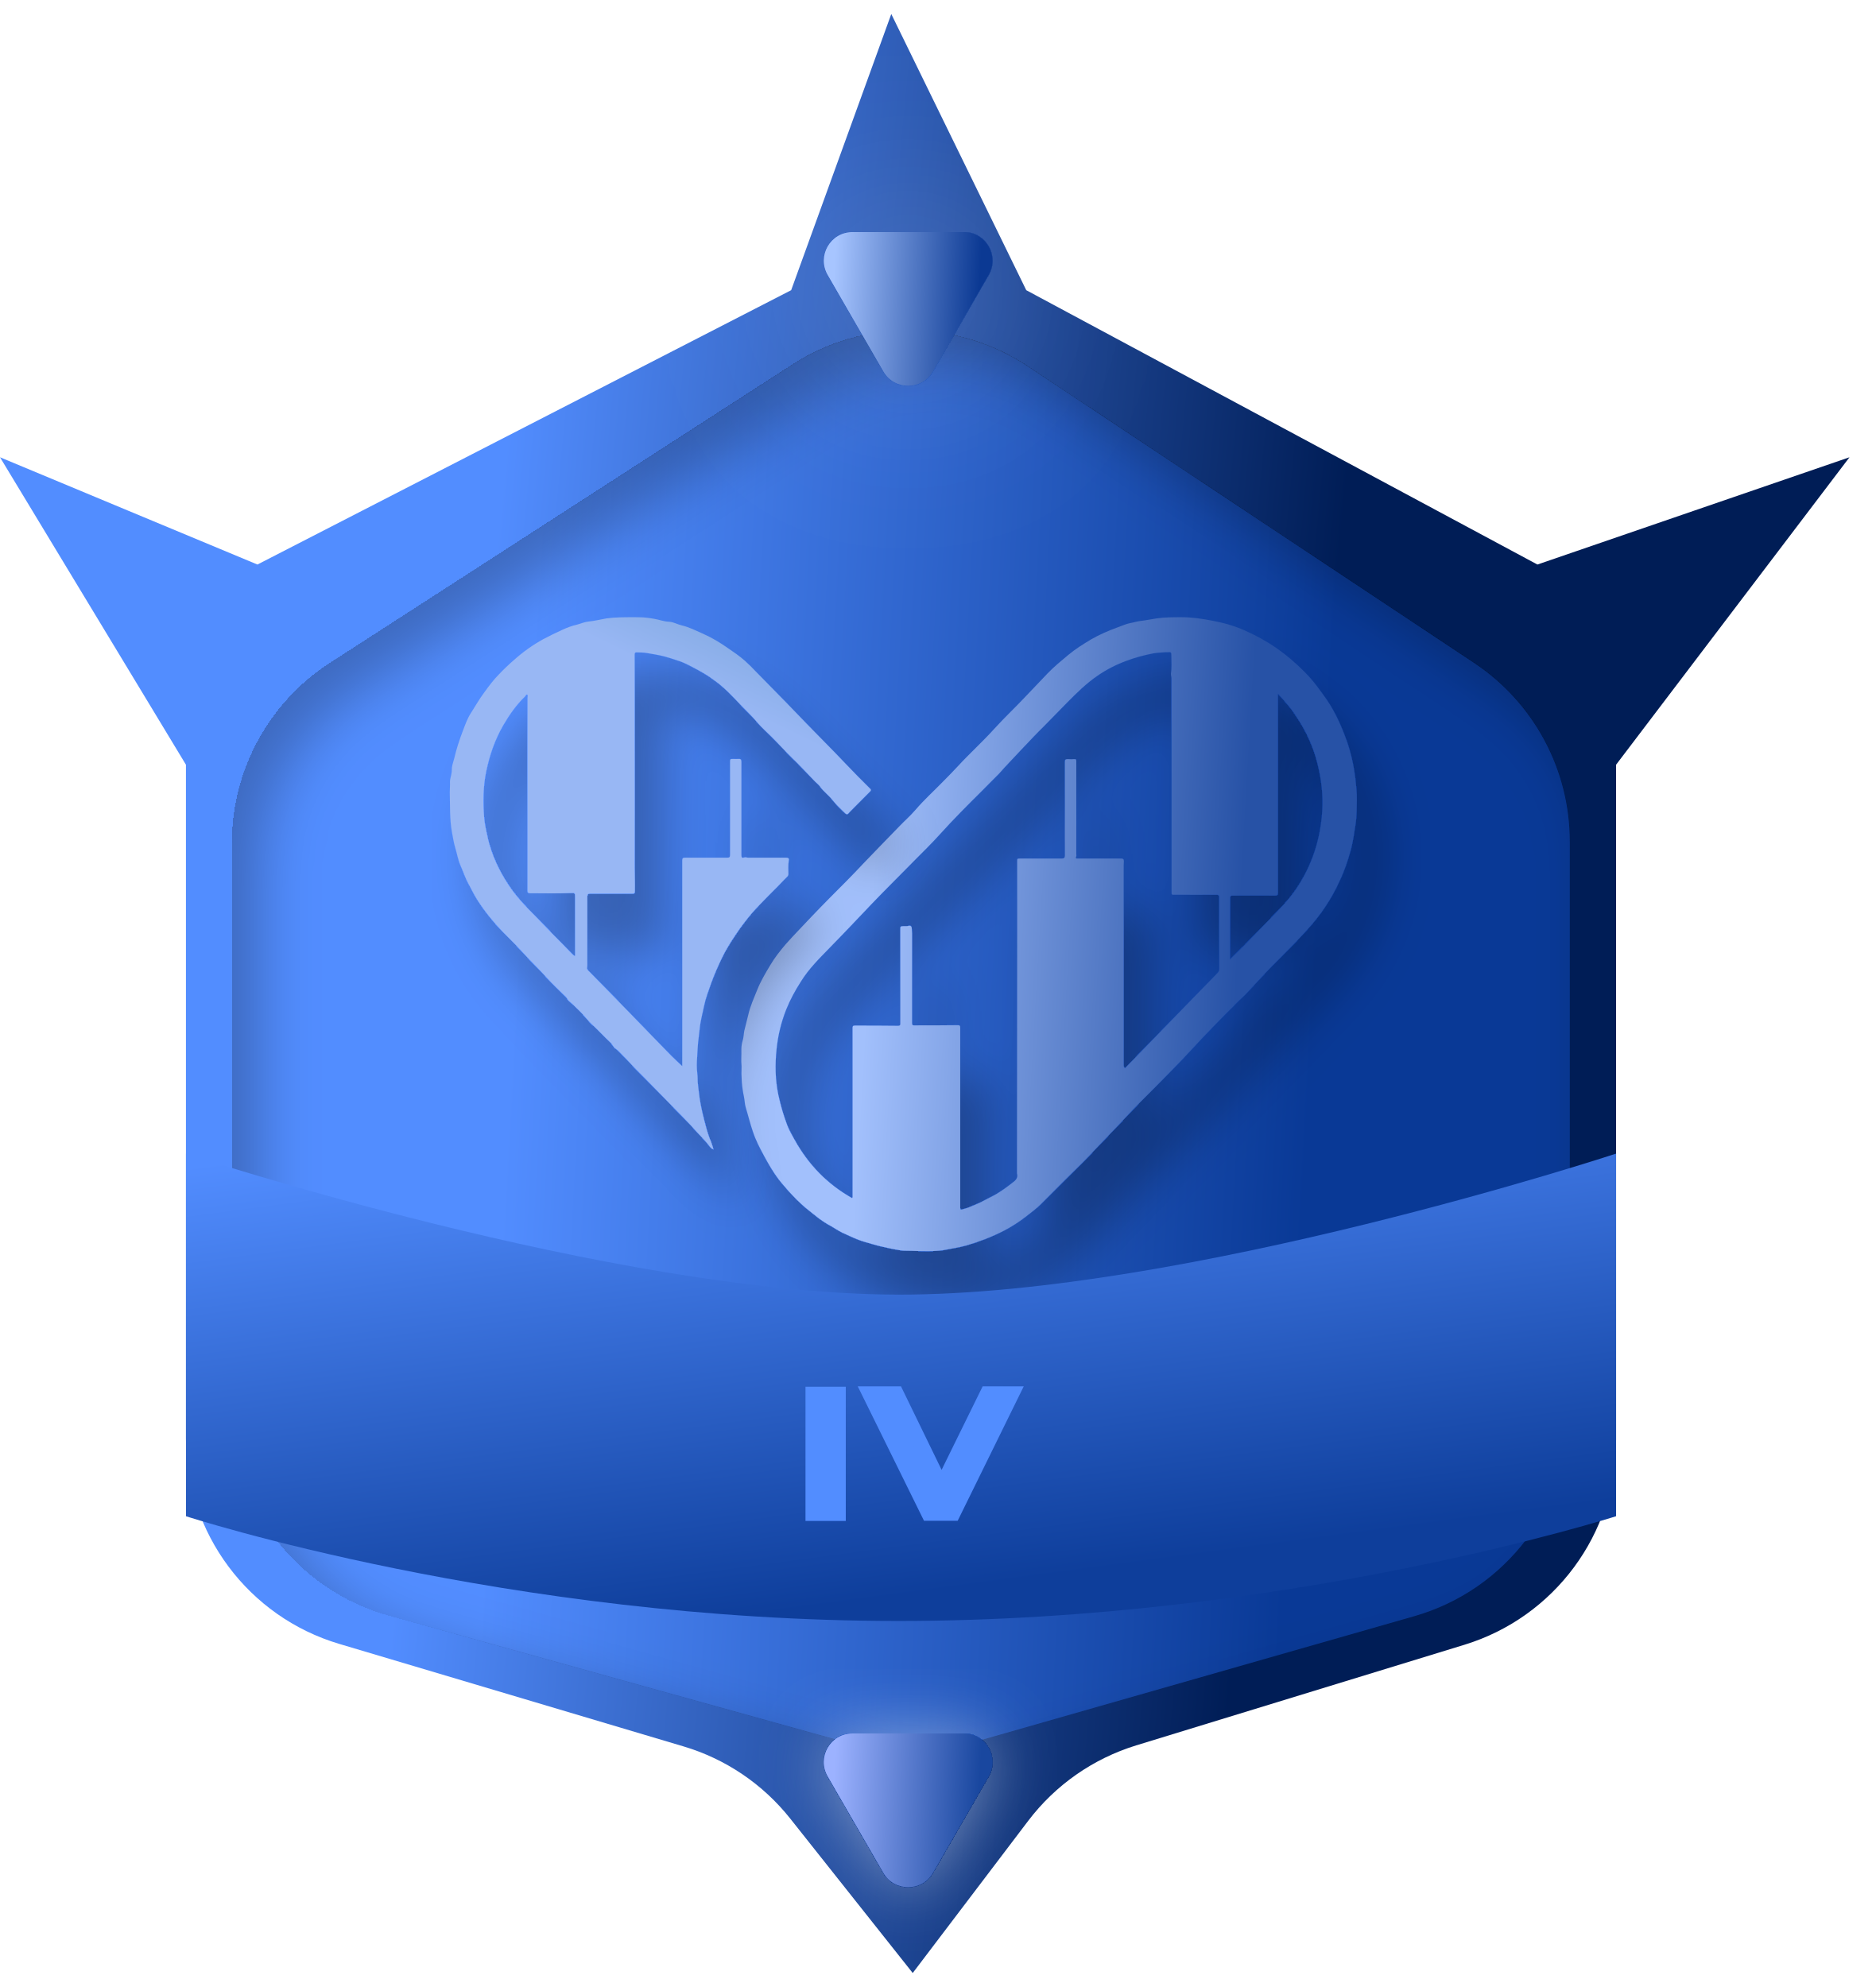
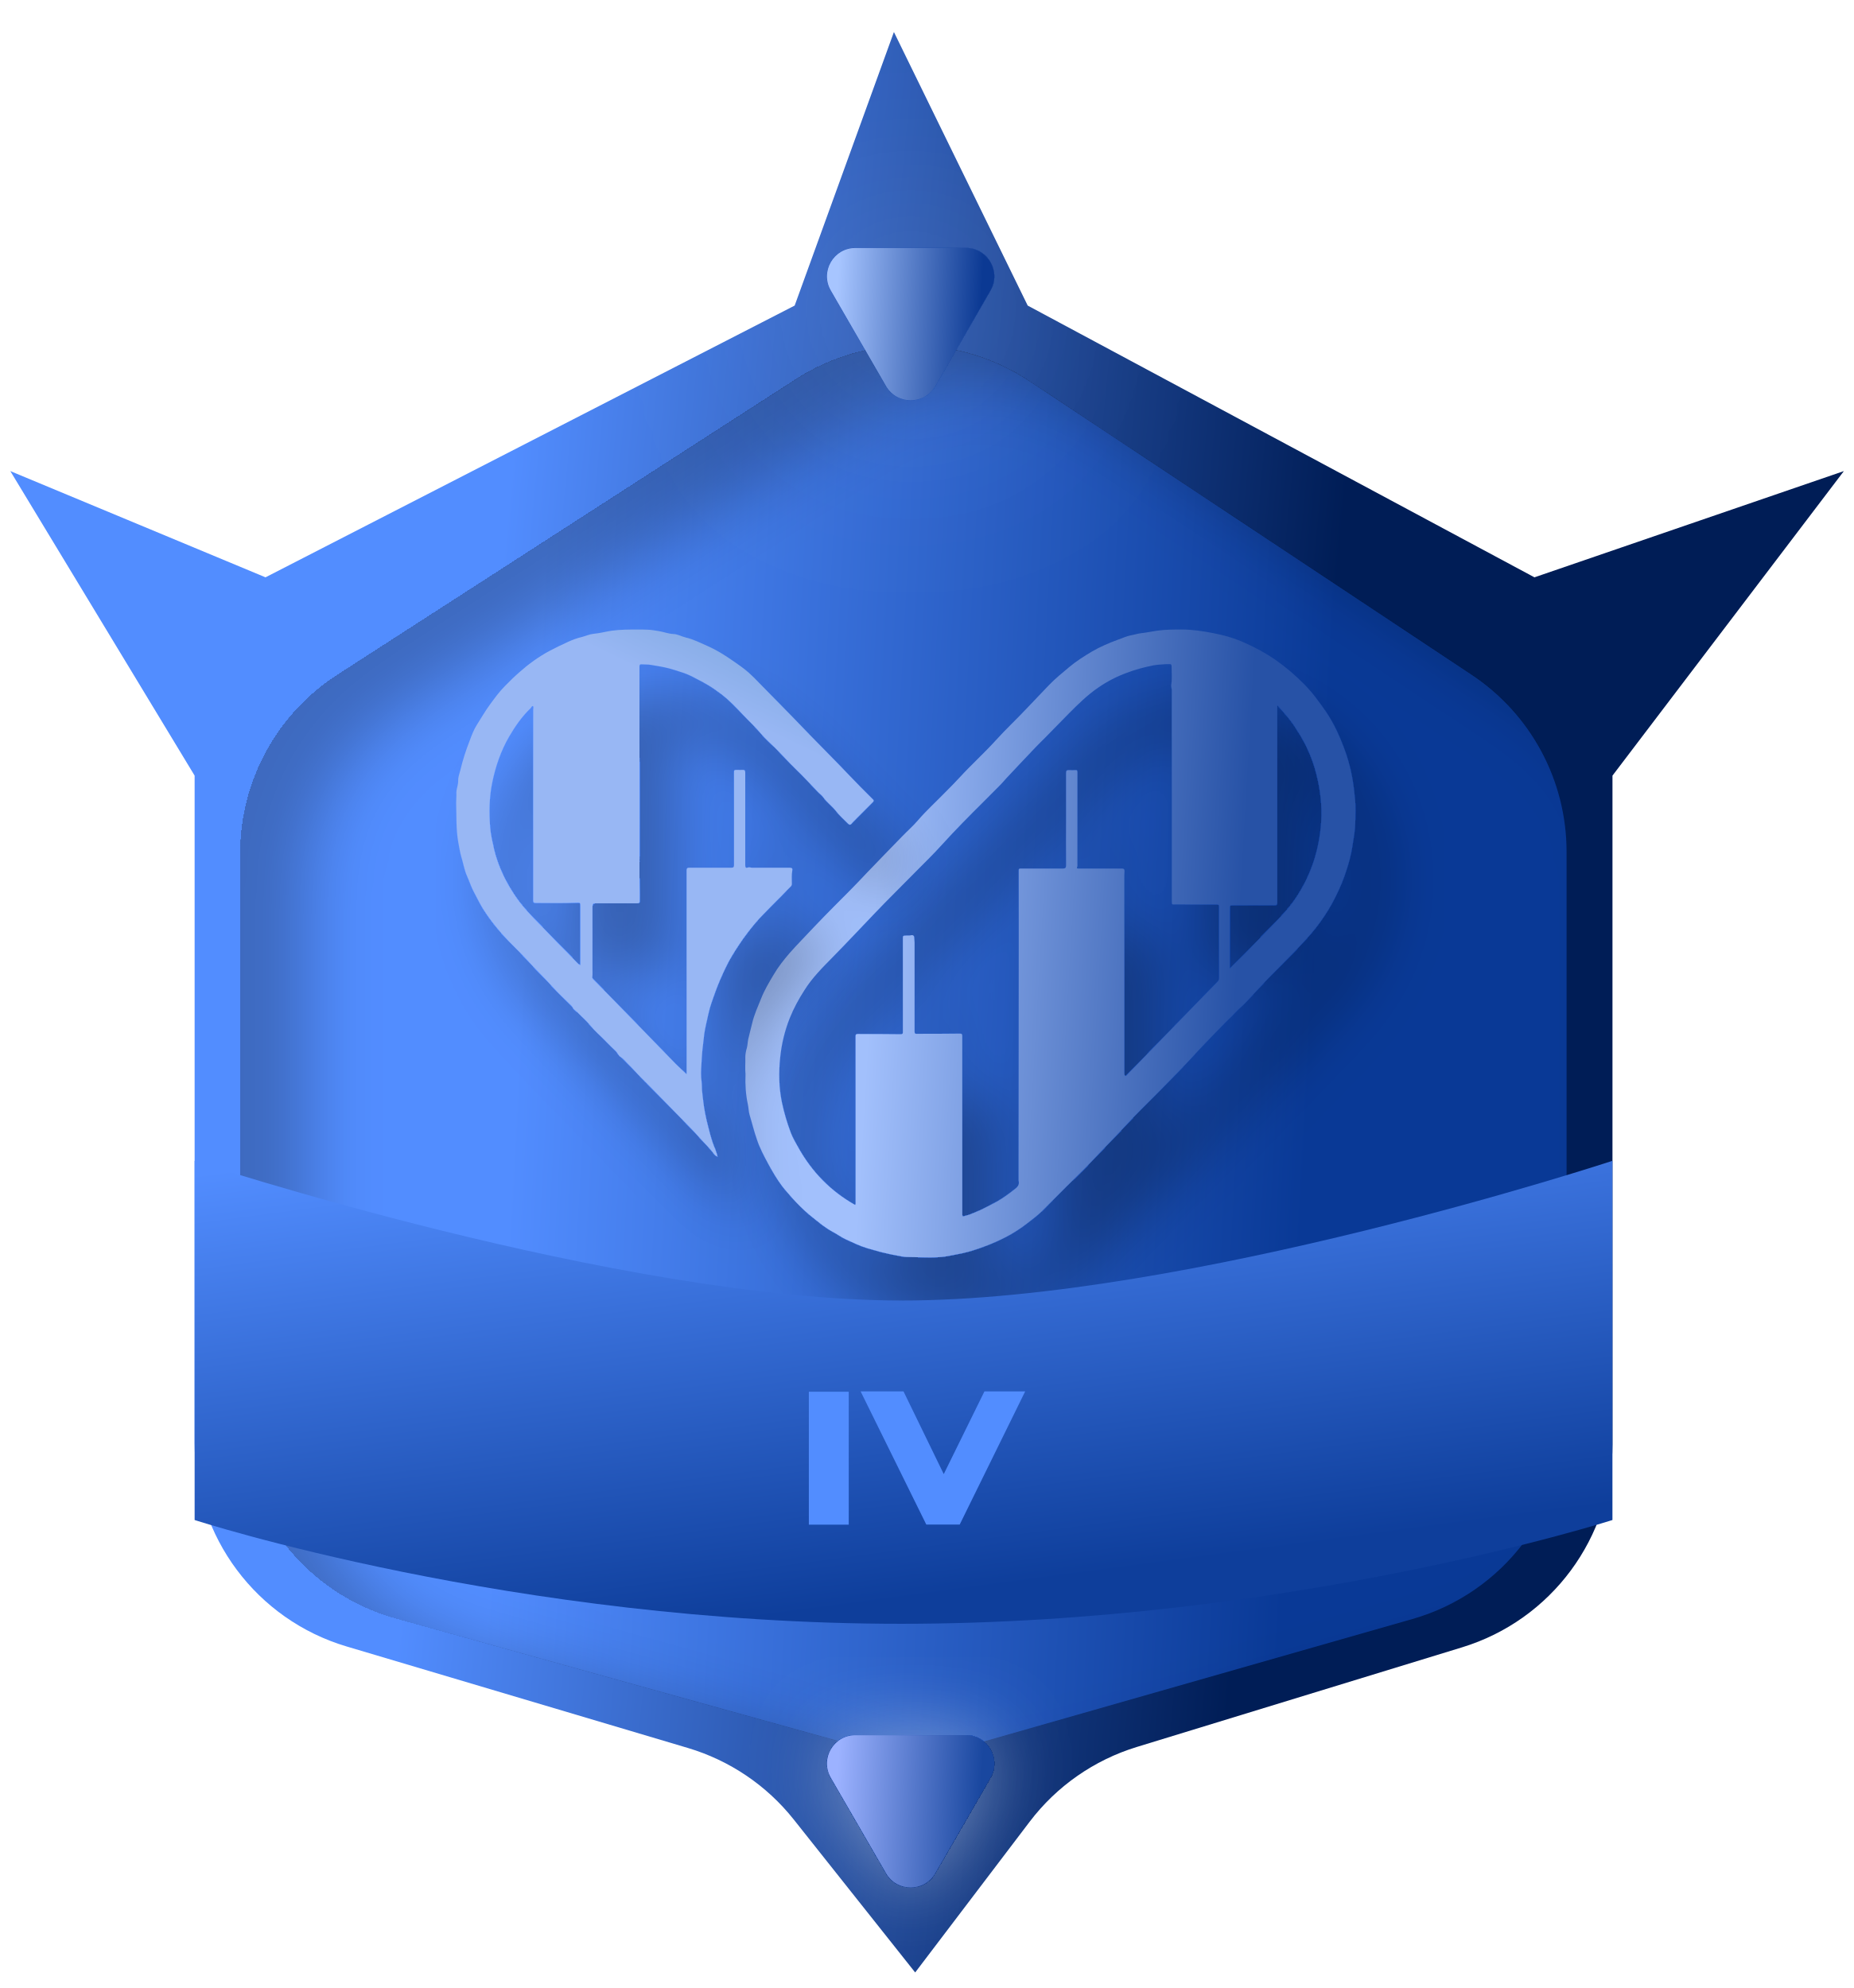
- <svg xmlns="http://www.w3.org/2000/svg" width="67" height="71" viewBox="0 0 67 71" fill="none">
-   <path d="M57.738 51.443V27.325L66.077 16.339L54.927 20.172L36.665 10.369L31.843 0.5L28.266 10.369L9.197 20.172L4.599 18.256L0 16.339L6.643 27.325V51.395C6.643 54.785 8.871 57.773 12.12 58.74L24.417 62.402C25.925 62.85 27.258 63.752 28.235 64.985L32.609 70.5L36.735 65.062C37.707 63.781 39.057 62.838 40.594 62.366L52.32 58.771C55.54 57.783 57.738 54.81 57.738 51.443Z" fill="url(#paint0_linear_622_11154)" />
-   <g filter="url(#filter0_i_622_11154)">
-     <path d="M28.317 13.036L11.805 23.694C9.618 25.105 8.297 27.53 8.297 30.133V50.337C8.297 53.779 10.592 56.799 13.909 57.721L30.451 62.318C31.812 62.697 33.252 62.691 34.611 62.303L50.528 57.751C53.817 56.81 56.085 53.803 56.085 50.382V30.068C56.085 27.501 54.799 25.104 52.661 23.684L36.714 13.091C34.175 11.404 30.878 11.382 28.317 13.036Z" fill="url(#paint1_linear_622_11154)" />
+ <svg xmlns="http://www.w3.org/2000/svg" width="55" height="59" viewBox="0 0 55 59" fill="none">
+   <path d="M47.845 42.861V23.019L54.711 13.981L45.53 17.134L30.494 9.069L26.524 0.95L23.579 9.069L7.878 17.134L4.092 15.557L0.306 13.981L5.775 23.019V42.821C5.775 45.61 7.609 48.068 10.285 48.864L20.41 51.876C21.651 52.246 22.749 52.987 23.553 54.001L27.155 58.539L30.552 54.065C31.352 53.011 32.464 52.235 33.73 51.847L43.384 48.889C46.035 48.077 47.845 45.631 47.845 42.861Z" fill="url(#paint0_linear_637_2988)" />
+   <g filter="url(#filter0_i_637_2988)">
+     <path d="M23.62 11.263L10.025 20.031C8.224 21.193 7.137 23.188 7.137 25.329V41.951C7.137 44.783 9.027 47.267 11.757 48.026L25.378 51.808C26.499 52.119 27.684 52.115 28.802 51.795L41.908 48.05C44.616 47.276 46.483 44.802 46.483 41.988V25.276C46.483 23.164 45.425 21.192 43.664 20.023L30.534 11.309C28.443 9.921 25.729 9.903 23.62 11.263Z" fill="url(#paint1_linear_637_2988)" />
  </g>
-   <g filter="url(#filter1_d_622_11154)">
-     <path d="M26.494 38.094C26.473 37.903 26.494 37.698 26.487 37.486C26.487 37.38 26.508 37.26 26.543 37.147C26.571 37.041 26.571 36.928 26.592 36.83C26.634 36.639 26.691 36.455 26.733 36.264C26.803 35.954 26.936 35.664 27.055 35.367C27.175 35.064 27.343 34.781 27.512 34.499C27.673 34.223 27.87 33.976 28.08 33.729C28.375 33.397 28.691 33.079 28.993 32.754C29.203 32.528 29.421 32.316 29.631 32.097C30.038 31.688 30.452 31.278 30.845 30.855C31.267 30.41 31.695 29.979 32.123 29.534C32.312 29.336 32.523 29.152 32.705 28.941C33.007 28.587 33.351 28.277 33.674 27.945C33.856 27.761 34.039 27.577 34.214 27.387C34.635 26.928 35.099 26.511 35.52 26.045C35.871 25.656 36.257 25.296 36.615 24.915C36.888 24.625 37.162 24.343 37.429 24.06C37.66 23.82 37.913 23.615 38.166 23.403C38.418 23.192 38.692 23.022 38.973 22.852C39.275 22.676 39.605 22.535 39.934 22.415C40.082 22.365 40.222 22.295 40.37 22.266C40.496 22.245 40.615 22.203 40.741 22.189C40.938 22.167 41.127 22.125 41.324 22.097C41.619 22.054 41.92 22.054 42.215 22.054C42.594 22.054 42.966 22.111 43.331 22.182C43.738 22.259 44.131 22.372 44.503 22.542C44.868 22.704 45.226 22.902 45.563 23.128C45.949 23.396 46.307 23.7 46.637 24.039C46.932 24.336 47.17 24.675 47.409 25.014C47.711 25.459 47.928 25.953 48.111 26.462C48.265 26.899 48.364 27.344 48.42 27.803C48.448 28.065 48.483 28.326 48.476 28.594C48.469 28.87 48.476 29.145 48.434 29.421C48.385 29.739 48.342 30.064 48.258 30.374C48.153 30.756 48.027 31.13 47.858 31.483C47.57 32.119 47.191 32.684 46.721 33.199C46.398 33.559 46.054 33.906 45.718 34.245C45.374 34.584 45.044 34.937 44.721 35.29C44.581 35.445 44.44 35.601 44.279 35.735C44.188 35.819 44.103 35.918 44.019 36.003C43.956 36.067 43.893 36.123 43.83 36.187C43.479 36.554 43.121 36.907 42.777 37.282C42.587 37.486 42.398 37.691 42.208 37.889C41.886 38.221 41.563 38.553 41.233 38.885C40.903 39.217 40.566 39.541 40.25 39.888C39.815 40.361 39.359 40.82 38.917 41.293C38.636 41.59 38.334 41.872 38.046 42.162C37.759 42.451 37.471 42.741 37.183 43.03C37.022 43.193 36.832 43.327 36.657 43.468C36.411 43.659 36.151 43.828 35.878 43.97C35.45 44.189 35 44.365 34.537 44.499C34.256 44.577 33.962 44.62 33.674 44.676C33.597 44.69 33.513 44.69 33.435 44.697C33.056 44.725 32.677 44.69 32.298 44.69C32.186 44.69 32.074 44.655 31.961 44.641C31.828 44.62 31.695 44.584 31.561 44.556C31.33 44.507 31.105 44.436 30.881 44.372C30.614 44.295 30.361 44.167 30.108 44.054C29.94 43.977 29.793 43.864 29.631 43.779C29.498 43.708 29.379 43.624 29.259 43.539C29.098 43.412 28.936 43.285 28.782 43.158C28.564 42.974 28.361 42.769 28.171 42.557C28.052 42.416 27.926 42.282 27.814 42.133C27.617 41.872 27.456 41.59 27.301 41.307C27.154 41.032 27.006 40.756 26.908 40.46C26.803 40.163 26.733 39.859 26.641 39.563C26.606 39.443 26.606 39.308 26.578 39.181C26.501 38.821 26.48 38.468 26.494 38.094ZM30.445 42.812C30.466 42.776 30.459 42.748 30.459 42.72C30.459 42.395 30.459 42.07 30.459 41.752C30.459 40.078 30.459 38.411 30.459 36.738C30.459 36.681 30.466 36.646 30.537 36.646C31.049 36.646 31.561 36.646 32.074 36.653C32.144 36.653 32.172 36.639 32.165 36.561C32.165 35.904 32.165 35.24 32.165 34.584C32.165 34.124 32.165 33.672 32.165 33.213C32.165 33.1 32.165 33.1 32.284 33.093C32.347 33.093 32.418 33.1 32.481 33.079C32.516 33.072 32.565 33.093 32.572 33.15C32.572 33.221 32.586 33.284 32.586 33.348C32.586 34.414 32.586 35.48 32.586 36.554C32.586 36.625 32.607 36.646 32.677 36.639C33.19 36.639 33.702 36.639 34.214 36.632C34.285 36.632 34.306 36.646 34.306 36.716C34.306 38.63 34.306 40.544 34.306 42.451C34.306 42.684 34.306 42.925 34.306 43.158C34.306 43.214 34.32 43.235 34.383 43.214C34.467 43.186 34.551 43.172 34.628 43.136C34.776 43.073 34.93 43.016 35.078 42.939C35.246 42.847 35.422 42.769 35.59 42.67C35.793 42.55 35.976 42.416 36.165 42.268C36.278 42.183 36.383 42.098 36.334 41.929C36.334 41.922 36.334 41.914 36.334 41.9C36.334 39.082 36.341 36.257 36.341 33.439C36.341 32.557 36.341 31.674 36.341 30.791C36.341 30.678 36.341 30.678 36.453 30.678C36.944 30.678 37.443 30.678 37.934 30.678C38.018 30.678 38.046 30.65 38.046 30.565C38.039 29.986 38.046 29.4 38.046 28.82C38.046 28.291 38.046 27.761 38.046 27.231C38.046 27.147 38.074 27.125 38.152 27.125C38.229 27.133 38.306 27.133 38.376 27.125C38.439 27.118 38.453 27.147 38.453 27.203C38.453 28.305 38.453 29.407 38.453 30.515C38.453 30.551 38.461 30.586 38.446 30.614C38.418 30.678 38.453 30.678 38.495 30.678C38.622 30.678 38.755 30.678 38.882 30.678C39.275 30.678 39.668 30.678 40.054 30.678C40.124 30.678 40.152 30.699 40.152 30.77C40.145 30.861 40.145 30.96 40.145 31.052C40.145 33.383 40.145 35.706 40.145 38.037C40.145 38.065 40.145 38.087 40.152 38.115C40.173 38.171 40.187 38.178 40.229 38.136C40.313 38.044 40.398 37.959 40.482 37.875C40.931 37.409 41.387 36.943 41.836 36.476C42.391 35.904 42.945 35.332 43.507 34.76C43.549 34.718 43.563 34.668 43.563 34.612C43.563 33.764 43.563 32.91 43.563 32.062C43.563 31.992 43.542 31.97 43.472 31.97C42.98 31.977 42.489 31.97 41.998 31.97C41.864 31.97 41.857 31.999 41.857 31.836C41.857 29.308 41.857 26.772 41.857 24.244C41.857 24.18 41.829 24.124 41.836 24.06C41.871 23.855 41.85 23.643 41.85 23.439C41.85 23.297 41.843 23.297 41.71 23.305C41.689 23.305 41.661 23.305 41.64 23.305C41.492 23.319 41.345 23.319 41.198 23.347C40.875 23.41 40.552 23.495 40.236 23.615C39.871 23.75 39.527 23.926 39.211 24.145C38.818 24.413 38.474 24.752 38.138 25.091C37.85 25.381 37.576 25.671 37.288 25.96C37.169 26.08 37.05 26.193 36.938 26.313C36.587 26.68 36.236 27.055 35.885 27.429C35.8 27.521 35.716 27.627 35.625 27.712C35.435 27.895 35.26 28.086 35.071 28.27C34.558 28.778 34.046 29.294 33.562 29.83C33.274 30.148 32.972 30.445 32.67 30.748C32.165 31.264 31.646 31.773 31.147 32.295C30.642 32.825 30.144 33.355 29.631 33.877C29.266 34.252 28.894 34.619 28.614 35.071C28.41 35.389 28.228 35.721 28.087 36.074C27.905 36.533 27.792 37.006 27.743 37.493C27.687 38.037 27.694 38.581 27.806 39.118C27.884 39.485 27.989 39.845 28.122 40.198C28.192 40.389 28.298 40.566 28.396 40.742C28.894 41.632 29.568 42.317 30.445 42.812ZM45.661 24.788C45.654 24.83 45.654 24.851 45.654 24.872C45.654 26.002 45.654 27.125 45.654 28.255C45.654 29.463 45.654 30.671 45.654 31.886C45.654 31.963 45.64 31.999 45.549 31.999C45.044 31.992 44.545 31.999 44.04 31.999C43.963 31.999 43.942 32.027 43.942 32.097C43.942 32.79 43.942 33.489 43.942 34.181C43.942 34.216 43.942 34.252 43.942 34.287C44.124 34.11 44.3 33.941 44.475 33.764C44.763 33.468 45.051 33.171 45.339 32.874C45.689 32.514 46.047 32.161 46.328 31.737C46.883 30.904 47.177 29.979 47.24 28.983C47.276 28.411 47.212 27.846 47.072 27.288C46.925 26.702 46.686 26.158 46.349 25.656C46.16 25.339 45.921 25.077 45.661 24.788Z" fill="url(#paint2_linear_622_11154)" />
+   <g filter="url(#filter1_d_637_2988)">
+     <path d="M22.121 31.878C22.103 31.721 22.121 31.553 22.115 31.379C22.115 31.291 22.132 31.193 22.161 31.1C22.184 31.012 22.184 30.92 22.202 30.838C22.236 30.681 22.282 30.53 22.317 30.373C22.375 30.118 22.485 29.88 22.583 29.636C22.681 29.386 22.82 29.153 22.959 28.921C23.092 28.694 23.253 28.491 23.427 28.288C23.669 28.014 23.93 27.753 24.178 27.486C24.351 27.3 24.53 27.125 24.704 26.945C25.039 26.608 25.38 26.271 25.703 25.923C26.05 25.557 26.403 25.202 26.755 24.836C26.911 24.673 27.085 24.522 27.235 24.348C27.483 24.058 27.767 23.802 28.032 23.529C28.183 23.378 28.333 23.227 28.477 23.07C28.824 22.692 29.205 22.349 29.552 21.966C29.841 21.646 30.159 21.35 30.454 21.036C30.679 20.798 30.904 20.565 31.124 20.333C31.315 20.136 31.523 19.967 31.731 19.793C31.939 19.618 32.164 19.479 32.395 19.339C32.644 19.194 32.915 19.078 33.187 18.979C33.308 18.939 33.424 18.88 33.545 18.857C33.649 18.84 33.748 18.805 33.852 18.793C34.013 18.776 34.169 18.741 34.331 18.718C34.574 18.683 34.822 18.683 35.065 18.683C35.377 18.683 35.683 18.729 35.984 18.787C36.319 18.851 36.643 18.944 36.949 19.084C37.249 19.217 37.544 19.38 37.822 19.566C38.139 19.787 38.434 20.037 38.706 20.316C38.948 20.56 39.145 20.838 39.341 21.117C39.59 21.483 39.769 21.89 39.919 22.309C40.046 22.669 40.127 23.035 40.173 23.413C40.197 23.628 40.225 23.843 40.22 24.063C40.214 24.29 40.22 24.517 40.185 24.743C40.145 25.005 40.11 25.272 40.041 25.527C39.954 25.841 39.85 26.149 39.711 26.44C39.474 26.963 39.162 27.427 38.775 27.852C38.509 28.148 38.226 28.433 37.949 28.712C37.666 28.991 37.394 29.281 37.128 29.572C37.013 29.699 36.897 29.827 36.764 29.938C36.689 30.007 36.62 30.089 36.55 30.158C36.498 30.211 36.446 30.257 36.394 30.309C36.105 30.612 35.81 30.902 35.527 31.21C35.371 31.379 35.215 31.547 35.059 31.71C34.793 31.983 34.528 32.256 34.256 32.529C33.984 32.802 33.707 33.069 33.447 33.354C33.089 33.743 32.713 34.121 32.349 34.51C32.118 34.754 31.869 34.987 31.633 35.225C31.396 35.463 31.159 35.702 30.922 35.94C30.789 36.073 30.633 36.184 30.488 36.3C30.286 36.457 30.072 36.596 29.847 36.713C29.494 36.893 29.125 37.038 28.743 37.148C28.512 37.212 28.269 37.247 28.032 37.294C27.969 37.305 27.899 37.305 27.836 37.311C27.524 37.334 27.212 37.305 26.9 37.305C26.807 37.305 26.715 37.276 26.622 37.264C26.513 37.247 26.403 37.218 26.293 37.195C26.102 37.154 25.917 37.096 25.732 37.044C25.513 36.98 25.305 36.875 25.097 36.782C24.958 36.718 24.837 36.625 24.704 36.556C24.594 36.498 24.496 36.428 24.398 36.358C24.265 36.254 24.132 36.149 24.005 36.044C23.826 35.893 23.658 35.725 23.502 35.55C23.404 35.434 23.3 35.324 23.207 35.202C23.045 34.987 22.912 34.754 22.785 34.522C22.664 34.295 22.543 34.069 22.462 33.825C22.375 33.581 22.317 33.331 22.242 33.087C22.213 32.988 22.213 32.878 22.19 32.773C22.127 32.477 22.109 32.186 22.121 31.878ZM25.374 35.76C25.392 35.731 25.386 35.707 25.386 35.684C25.386 35.417 25.386 35.15 25.386 34.888C25.386 33.511 25.386 32.14 25.386 30.763C25.386 30.716 25.392 30.687 25.449 30.687C25.871 30.687 26.293 30.687 26.715 30.693C26.773 30.693 26.796 30.681 26.79 30.617C26.79 30.077 26.79 29.531 26.79 28.991C26.79 28.613 26.79 28.241 26.79 27.863C26.79 27.77 26.79 27.77 26.888 27.765C26.94 27.765 26.998 27.77 27.05 27.753C27.079 27.747 27.119 27.765 27.125 27.811C27.125 27.869 27.137 27.921 27.137 27.974C27.137 28.851 27.137 29.728 27.137 30.612C27.137 30.67 27.154 30.687 27.212 30.681C27.634 30.681 28.055 30.681 28.477 30.675C28.535 30.675 28.552 30.687 28.552 30.745C28.552 32.32 28.552 33.895 28.552 35.463C28.552 35.655 28.552 35.853 28.552 36.044C28.552 36.091 28.564 36.108 28.616 36.091C28.685 36.068 28.755 36.056 28.818 36.027C28.94 35.975 29.067 35.928 29.188 35.864C29.327 35.789 29.471 35.725 29.61 35.643C29.777 35.545 29.928 35.434 30.084 35.312C30.176 35.242 30.263 35.173 30.223 35.033C30.223 35.028 30.223 35.022 30.223 35.01C30.223 32.692 30.228 30.368 30.228 28.049C30.228 27.323 30.228 26.597 30.228 25.87C30.228 25.777 30.228 25.777 30.321 25.777C30.725 25.777 31.136 25.777 31.54 25.777C31.609 25.777 31.633 25.754 31.633 25.684C31.627 25.208 31.633 24.726 31.633 24.249C31.633 23.814 31.633 23.378 31.633 22.942C31.633 22.872 31.656 22.855 31.719 22.855C31.783 22.86 31.846 22.86 31.904 22.855C31.956 22.849 31.968 22.872 31.968 22.919C31.968 23.825 31.968 24.732 31.968 25.644C31.968 25.673 31.973 25.702 31.962 25.725C31.939 25.777 31.968 25.777 32.002 25.777C32.106 25.777 32.216 25.777 32.32 25.777C32.644 25.777 32.967 25.777 33.285 25.777C33.343 25.777 33.366 25.795 33.366 25.853C33.36 25.928 33.36 26.01 33.36 26.085C33.36 28.003 33.36 29.914 33.36 31.832C33.36 31.855 33.36 31.872 33.366 31.896C33.383 31.942 33.395 31.948 33.43 31.913C33.499 31.838 33.568 31.768 33.638 31.698C34.008 31.315 34.383 30.931 34.753 30.548C35.209 30.077 35.666 29.606 36.128 29.136C36.163 29.101 36.175 29.06 36.175 29.014C36.175 28.317 36.175 27.613 36.175 26.916C36.175 26.858 36.157 26.841 36.099 26.841C35.695 26.846 35.29 26.841 34.886 26.841C34.776 26.841 34.77 26.864 34.77 26.73C34.77 24.65 34.77 22.564 34.77 20.484C34.77 20.432 34.747 20.385 34.753 20.333C34.782 20.165 34.765 19.99 34.765 19.822C34.765 19.706 34.759 19.706 34.649 19.711C34.632 19.711 34.608 19.711 34.591 19.711C34.47 19.723 34.349 19.723 34.227 19.746C33.961 19.799 33.696 19.868 33.435 19.967C33.135 20.077 32.852 20.223 32.592 20.403C32.268 20.623 31.985 20.902 31.708 21.181C31.471 21.42 31.245 21.658 31.008 21.896C30.91 21.995 30.812 22.088 30.72 22.186C30.43 22.489 30.142 22.797 29.853 23.105C29.783 23.18 29.714 23.267 29.639 23.337C29.483 23.488 29.338 23.645 29.182 23.796C28.761 24.214 28.339 24.639 27.94 25.08C27.703 25.342 27.454 25.586 27.206 25.835C26.79 26.26 26.362 26.678 25.952 27.108C25.536 27.544 25.126 27.98 24.704 28.41C24.403 28.717 24.097 29.02 23.866 29.391C23.698 29.653 23.548 29.926 23.433 30.216C23.282 30.594 23.19 30.983 23.149 31.384C23.103 31.832 23.109 32.279 23.201 32.721C23.265 33.023 23.352 33.319 23.461 33.61C23.519 33.767 23.606 33.912 23.687 34.057C24.097 34.789 24.652 35.353 25.374 35.76ZM37.902 20.931C37.897 20.966 37.897 20.984 37.897 21.001C37.897 21.931 37.897 22.855 37.897 23.784C37.897 24.778 37.897 25.772 37.897 26.771C37.897 26.835 37.885 26.864 37.81 26.864C37.394 26.858 36.984 26.864 36.568 26.864C36.504 26.864 36.487 26.887 36.487 26.945C36.487 27.515 36.487 28.09 36.487 28.659C36.487 28.688 36.487 28.717 36.487 28.747C36.637 28.601 36.781 28.462 36.926 28.317C37.163 28.073 37.4 27.828 37.637 27.584C37.925 27.288 38.22 26.998 38.451 26.649C38.908 25.963 39.151 25.202 39.203 24.383C39.231 23.912 39.179 23.447 39.064 22.988C38.943 22.506 38.746 22.059 38.469 21.646C38.313 21.385 38.116 21.17 37.902 20.931Z" fill="url(#paint2_linear_637_2988)" />
  </g>
-   <g filter="url(#filter2_d_622_11154)">
-     <path d="M25.487 41.07C25.41 41.042 25.368 40.986 25.333 40.937C25.207 40.769 25.053 40.621 24.913 40.467C24.746 40.278 24.571 40.088 24.389 39.906C24.039 39.548 23.689 39.191 23.339 38.833C23.136 38.622 22.933 38.419 22.73 38.215C22.562 38.047 22.409 37.865 22.241 37.703C22.164 37.626 22.094 37.535 21.996 37.472C21.912 37.423 21.884 37.318 21.807 37.248C21.583 37.044 21.387 36.82 21.163 36.616C20.988 36.455 20.848 36.252 20.673 36.09C20.561 35.992 20.463 35.873 20.345 35.782C20.288 35.746 20.267 35.669 20.219 35.62C19.988 35.396 19.757 35.178 19.54 34.94C19.246 34.61 18.924 34.309 18.63 33.979C18.413 33.74 18.175 33.516 17.951 33.284C17.623 32.941 17.322 32.569 17.063 32.169C16.937 31.973 16.839 31.762 16.727 31.559C16.622 31.369 16.559 31.166 16.475 30.977C16.363 30.738 16.328 30.486 16.251 30.24C16.202 30.072 16.181 29.896 16.146 29.728C16.062 29.258 16.083 28.788 16.069 28.311C16.069 28.185 16.083 28.059 16.076 27.933C16.076 27.834 16.118 27.729 16.132 27.624C16.146 27.561 16.139 27.491 16.146 27.427C16.16 27.322 16.195 27.224 16.223 27.119C16.307 26.761 16.419 26.417 16.552 26.074C16.629 25.87 16.706 25.66 16.825 25.477C16.979 25.239 17.119 24.986 17.287 24.762C17.455 24.53 17.623 24.299 17.826 24.096C18 23.913 18.182 23.738 18.378 23.57C18.693 23.289 19.036 23.044 19.407 22.84C19.631 22.721 19.862 22.609 20.093 22.503C20.261 22.426 20.428 22.363 20.61 22.321C20.75 22.286 20.876 22.223 21.023 22.209C21.247 22.188 21.457 22.132 21.674 22.096C21.989 22.054 22.304 22.054 22.619 22.054C22.744 22.054 22.87 22.054 22.989 22.061C23.115 22.069 23.241 22.09 23.367 22.111C23.542 22.139 23.717 22.209 23.899 22.216C24.06 22.223 24.193 22.307 24.34 22.342C24.62 22.405 24.872 22.538 25.13 22.651C25.445 22.791 25.732 22.966 26.012 23.163C26.215 23.303 26.425 23.443 26.614 23.612C26.747 23.731 26.873 23.857 26.992 23.983C27.384 24.383 27.775 24.783 28.167 25.183C28.594 25.625 29.021 26.074 29.455 26.509C29.986 27.042 30.497 27.603 31.036 28.129C31.057 28.15 31.078 28.171 31.099 28.192C31.127 28.22 31.12 28.248 31.092 28.276C30.896 28.473 30.707 28.662 30.511 28.858C30.448 28.928 30.371 28.992 30.315 29.062C30.266 29.118 30.231 29.09 30.196 29.062C30.042 28.907 29.874 28.76 29.741 28.585C29.602 28.409 29.42 28.283 29.294 28.101C29.238 28.024 29.154 27.968 29.091 27.897C28.825 27.624 28.566 27.336 28.293 27.077C28.048 26.838 27.817 26.579 27.572 26.333C27.404 26.165 27.223 26.011 27.069 25.828C26.859 25.576 26.621 25.358 26.397 25.12C26.152 24.86 25.907 24.601 25.62 24.383C25.452 24.257 25.277 24.131 25.088 24.026C24.934 23.934 24.774 23.857 24.62 23.773C24.473 23.696 24.319 23.633 24.158 23.584C24.025 23.541 23.885 23.492 23.745 23.457C23.528 23.401 23.311 23.366 23.094 23.331C22.982 23.31 22.87 23.317 22.759 23.31C22.689 23.303 22.674 23.331 22.674 23.394C22.674 23.612 22.674 23.829 22.674 24.04C22.674 24.72 22.674 25.4 22.674 26.081C22.674 27.715 22.681 29.356 22.674 30.991C22.674 31.271 22.689 31.552 22.681 31.84C22.681 31.896 22.674 31.931 22.598 31.931C22.094 31.931 21.59 31.931 21.086 31.931C21.002 31.931 20.981 31.959 20.981 32.064C20.981 32.815 20.981 33.558 20.981 34.309C20.981 34.4 20.988 34.491 20.974 34.582C20.967 34.617 20.981 34.638 21.002 34.666C21.478 35.15 21.954 35.634 22.43 36.125C22.947 36.658 23.465 37.191 23.983 37.724C24.109 37.851 24.242 37.97 24.375 38.096C24.375 37.886 24.375 37.668 24.375 37.451C24.375 35.213 24.375 32.983 24.375 30.745C24.375 30.668 24.403 30.647 24.473 30.647C24.977 30.647 25.48 30.647 25.984 30.647C26.068 30.647 26.082 30.619 26.082 30.542C26.082 29.441 26.082 28.346 26.082 27.245C26.082 27.119 26.082 27.119 26.208 27.119C26.264 27.119 26.327 27.126 26.383 27.119C26.46 27.112 26.488 27.14 26.488 27.224C26.488 27.624 26.488 28.024 26.488 28.424C26.488 29.139 26.488 29.847 26.488 30.563C26.488 30.64 26.516 30.668 26.586 30.64C26.635 30.619 26.684 30.647 26.726 30.647C27.181 30.647 27.628 30.647 28.083 30.647C28.16 30.647 28.202 30.668 28.181 30.752C28.153 30.914 28.167 31.075 28.167 31.229C28.167 31.271 28.153 31.299 28.125 31.327C27.964 31.482 27.824 31.643 27.663 31.797C27.488 31.973 27.314 32.148 27.139 32.331C26.943 32.527 26.768 32.737 26.6 32.955C26.481 33.109 26.369 33.263 26.264 33.425C26.082 33.698 25.907 33.979 25.767 34.281C25.634 34.561 25.508 34.849 25.403 35.143C25.312 35.403 25.214 35.655 25.158 35.922C25.11 36.16 25.047 36.392 25.012 36.63C24.991 36.792 24.977 36.953 24.956 37.114C24.927 37.332 24.921 37.542 24.907 37.76C24.892 37.963 24.886 38.166 24.913 38.37C24.927 38.468 24.921 38.573 24.927 38.671C24.948 38.868 24.97 39.064 24.997 39.254C25.047 39.604 25.137 39.948 25.228 40.285C25.277 40.467 25.333 40.642 25.41 40.811C25.431 40.895 25.473 40.972 25.487 41.07ZM20.54 34.161C20.54 34.147 20.547 34.14 20.547 34.133C20.547 33.446 20.547 32.758 20.547 32.071C20.547 31.896 20.547 31.903 20.38 31.91C19.897 31.931 19.421 31.917 18.938 31.917C18.875 31.917 18.847 31.896 18.847 31.825C18.847 29.532 18.847 27.231 18.847 24.937C18.847 24.895 18.868 24.832 18.833 24.818C18.798 24.804 18.777 24.867 18.749 24.895C18.434 25.197 18.189 25.555 17.973 25.926C17.679 26.438 17.49 26.985 17.371 27.561C17.259 28.101 17.252 28.648 17.294 29.195C17.315 29.462 17.378 29.721 17.434 29.981C17.574 30.563 17.826 31.103 18.154 31.601C18.427 32.022 18.77 32.38 19.127 32.737C19.323 32.941 19.519 33.144 19.715 33.347C19.953 33.586 20.191 33.825 20.422 34.07C20.456 34.105 20.491 34.14 20.54 34.161Z" fill="url(#paint3_linear_622_11154)" />
+   <g filter="url(#filter2_d_637_2988)">
+     <path d="M21.29 34.327C21.226 34.304 21.192 34.258 21.163 34.218C21.059 34.079 20.932 33.958 20.817 33.831C20.679 33.675 20.535 33.519 20.385 33.369C20.097 33.075 19.809 32.781 19.521 32.486C19.354 32.313 19.187 32.146 19.02 31.979C18.881 31.84 18.755 31.69 18.616 31.557C18.553 31.494 18.495 31.419 18.415 31.367C18.346 31.326 18.323 31.24 18.259 31.182C18.075 31.015 17.914 30.83 17.729 30.663C17.585 30.53 17.47 30.363 17.326 30.23C17.234 30.149 17.153 30.051 17.055 29.976C17.009 29.947 16.992 29.884 16.951 29.843C16.761 29.659 16.571 29.48 16.393 29.284C16.151 29.012 15.886 28.764 15.644 28.493C15.465 28.297 15.269 28.112 15.085 27.922C14.814 27.639 14.566 27.333 14.353 27.004C14.249 26.843 14.169 26.669 14.077 26.502C13.99 26.346 13.938 26.179 13.869 26.023C13.777 25.827 13.748 25.619 13.685 25.417C13.645 25.279 13.627 25.134 13.598 24.996C13.529 24.609 13.547 24.223 13.535 23.83C13.535 23.726 13.547 23.623 13.541 23.519C13.541 23.438 13.575 23.351 13.587 23.265C13.598 23.213 13.593 23.155 13.598 23.103C13.61 23.017 13.639 22.936 13.662 22.849C13.731 22.555 13.823 22.272 13.933 21.989C13.996 21.822 14.059 21.649 14.157 21.499C14.284 21.303 14.399 21.095 14.538 20.91C14.676 20.72 14.814 20.529 14.981 20.362C15.125 20.212 15.275 20.068 15.436 19.929C15.696 19.698 15.978 19.497 16.283 19.329C16.468 19.231 16.658 19.139 16.848 19.052C16.986 18.989 17.124 18.937 17.274 18.902C17.389 18.873 17.493 18.821 17.614 18.81C17.798 18.793 17.971 18.746 18.15 18.718C18.409 18.683 18.668 18.683 18.927 18.683C19.031 18.683 19.135 18.683 19.233 18.689C19.337 18.694 19.44 18.712 19.544 18.729C19.688 18.752 19.832 18.81 19.982 18.816C20.114 18.821 20.224 18.891 20.345 18.919C20.575 18.971 20.783 19.081 20.996 19.173C21.255 19.289 21.491 19.433 21.722 19.595C21.889 19.71 22.061 19.826 22.217 19.964C22.326 20.062 22.43 20.166 22.528 20.27C22.851 20.599 23.173 20.928 23.496 21.257C23.847 21.62 24.199 21.989 24.556 22.347C24.994 22.786 25.415 23.247 25.858 23.68C25.875 23.698 25.893 23.715 25.91 23.732C25.933 23.755 25.927 23.778 25.904 23.802C25.743 23.963 25.587 24.119 25.426 24.28C25.374 24.338 25.311 24.39 25.265 24.448C25.224 24.494 25.195 24.471 25.167 24.448C25.04 24.321 24.902 24.2 24.792 24.055C24.677 23.911 24.527 23.807 24.424 23.657C24.378 23.594 24.308 23.548 24.256 23.49C24.038 23.265 23.824 23.028 23.6 22.815C23.398 22.619 23.208 22.405 23.006 22.203C22.868 22.064 22.718 21.938 22.591 21.788C22.419 21.58 22.223 21.401 22.038 21.205C21.837 20.991 21.635 20.778 21.399 20.599C21.261 20.495 21.117 20.391 20.961 20.304C20.834 20.229 20.702 20.166 20.575 20.097C20.454 20.033 20.327 19.981 20.195 19.941C20.085 19.906 19.97 19.866 19.855 19.837C19.676 19.791 19.498 19.762 19.319 19.733C19.227 19.716 19.135 19.722 19.043 19.716C18.985 19.71 18.974 19.733 18.974 19.785C18.974 19.964 18.974 20.143 18.974 20.316C18.974 20.876 18.974 21.436 18.974 21.995C18.974 23.34 18.979 24.69 18.974 26.035C18.974 26.266 18.985 26.496 18.979 26.733C18.979 26.779 18.974 26.808 18.91 26.808C18.495 26.808 18.081 26.808 17.666 26.808C17.597 26.808 17.579 26.831 17.579 26.918C17.579 27.535 17.579 28.147 17.579 28.764C17.579 28.839 17.585 28.914 17.574 28.989C17.568 29.018 17.579 29.035 17.597 29.059C17.988 29.457 18.38 29.855 18.772 30.259C19.198 30.697 19.625 31.136 20.051 31.575C20.155 31.678 20.264 31.777 20.373 31.88C20.373 31.707 20.373 31.528 20.373 31.349C20.373 29.509 20.373 27.674 20.373 25.833C20.373 25.769 20.397 25.752 20.454 25.752C20.869 25.752 21.284 25.752 21.699 25.752C21.768 25.752 21.779 25.729 21.779 25.665C21.779 24.759 21.779 23.859 21.779 22.953C21.779 22.849 21.779 22.849 21.883 22.849C21.929 22.849 21.981 22.855 22.027 22.849C22.09 22.843 22.113 22.867 22.113 22.936C22.113 23.265 22.113 23.594 22.113 23.923C22.113 24.511 22.113 25.094 22.113 25.683C22.113 25.746 22.136 25.769 22.194 25.746C22.234 25.729 22.275 25.752 22.309 25.752C22.684 25.752 23.052 25.752 23.427 25.752C23.49 25.752 23.525 25.769 23.508 25.838C23.485 25.971 23.496 26.104 23.496 26.231C23.496 26.266 23.485 26.289 23.462 26.312C23.329 26.439 23.214 26.571 23.081 26.698C22.937 26.843 22.793 26.987 22.649 27.137C22.488 27.299 22.344 27.472 22.206 27.651C22.108 27.777 22.015 27.904 21.929 28.037C21.779 28.262 21.635 28.493 21.52 28.741C21.41 28.972 21.307 29.209 21.22 29.451C21.145 29.665 21.065 29.872 21.019 30.091C20.978 30.288 20.927 30.478 20.898 30.674C20.881 30.807 20.869 30.94 20.852 31.073C20.829 31.251 20.823 31.425 20.811 31.603C20.8 31.771 20.794 31.938 20.817 32.105C20.829 32.186 20.823 32.273 20.829 32.354C20.846 32.515 20.863 32.677 20.886 32.833C20.927 33.121 21.002 33.404 21.076 33.681C21.117 33.831 21.163 33.975 21.226 34.114C21.243 34.183 21.278 34.246 21.29 34.327ZM17.216 28.643C17.216 28.631 17.222 28.626 17.222 28.62C17.222 28.055 17.222 27.489 17.222 26.923C17.222 26.779 17.222 26.785 17.084 26.791C16.686 26.808 16.295 26.797 15.897 26.797C15.845 26.797 15.822 26.779 15.822 26.721C15.822 24.834 15.822 22.942 15.822 21.055C15.822 21.02 15.84 20.968 15.811 20.956C15.782 20.945 15.765 20.997 15.742 21.02C15.482 21.268 15.281 21.562 15.102 21.868C14.86 22.29 14.705 22.74 14.607 23.213C14.514 23.657 14.509 24.107 14.543 24.557C14.561 24.777 14.613 24.99 14.659 25.204C14.774 25.683 14.981 26.127 15.252 26.537C15.477 26.883 15.759 27.177 16.053 27.472C16.214 27.639 16.375 27.806 16.537 27.974C16.733 28.17 16.928 28.366 17.119 28.568C17.147 28.597 17.176 28.626 17.216 28.643Z" fill="url(#paint3_linear_637_2988)" />
  </g>
-   <path d="M6.644 54.178C6.644 54.178 18.144 57.921 32.103 57.921C46.062 57.921 57.738 54.178 57.738 54.178V41.221C57.738 41.221 42.398 46.273 32.103 46.26C21.875 46.246 6.644 41.221 6.644 41.221V54.178Z" fill="url(#paint4_linear_622_11154)" />
-   <path d="M28.778 49.551H30.217V54.347H28.778V49.551Z" fill="#528DFF" />
-   <path d="M33.17 54.086L31.055 49.794H32.03L33.917 53.675H33.357L35.265 49.794H36.164L34.055 54.086H33.17Z" fill="#528DFF" />
-   <path fill-rule="evenodd" clip-rule="evenodd" d="M30.645 49.538H32.19L33.641 52.521L35.107 49.538H36.575L34.215 54.341H33.012L30.645 49.538ZM33.355 53.102L31.87 50.049H31.466L33.163 53.492L33.355 53.102ZM34.088 53.441L33.924 53.103L35.425 50.049H35.755L34.088 53.441Z" fill="#528DFF" />
-   <g filter="url(#filter3_d_622_11154)">
-     <path d="M33.33 13.274C32.937 13.955 31.954 13.955 31.56 13.274L29.569 9.825C29.176 9.144 29.667 8.292 30.454 8.292L34.437 8.292C35.223 8.292 35.715 9.144 35.322 9.825L33.33 13.274Z" fill="url(#paint5_linear_622_11154)" />
+   <path d="M5.775 45.111C5.775 45.111 15.244 48.191 26.737 48.191C38.231 48.191 47.844 45.111 47.844 45.111V34.451C47.844 34.451 35.214 38.608 26.737 38.597C18.316 38.586 5.775 34.451 5.775 34.451V45.111Z" fill="url(#paint4_linear_637_2988)" />
+   <path d="M24 41.304H25.184V45.249H24V41.304Z" fill="#528DFF" />
+   <path d="M27.616 45.036L25.875 41.505H26.677L28.231 44.698H27.77L29.341 41.505H30.081L28.345 45.036H27.616Z" fill="#528DFF" />
+   <path fill-rule="evenodd" clip-rule="evenodd" d="M25.536 41.294H26.809L28.003 43.748L29.21 41.294H30.419L28.476 45.246H27.485L25.536 41.294ZM27.768 44.226L26.545 41.715H26.212L27.61 44.547L27.768 44.226ZM28.371 44.505L28.236 44.227L29.472 41.715H29.744L28.371 44.505Z" fill="#528DFF" />
+   <g filter="url(#filter3_d_637_2988)">
+     <path d="M27.749 11.459C27.425 12.019 26.616 12.019 26.292 11.459L24.652 8.621C24.328 8.061 24.733 7.36 25.381 7.36L28.66 7.36C29.308 7.36 29.712 8.061 29.389 8.621L27.749 11.459Z" fill="url(#paint5_linear_637_2988)" />
  </g>
-   <g filter="url(#filter4_d_622_11154)">
-     <path d="M33.33 66.923C32.937 67.604 31.954 67.604 31.56 66.923L29.569 63.474C29.176 62.793 29.667 61.941 30.454 61.941L34.437 61.941C35.223 61.941 35.715 62.793 35.322 63.474L33.33 66.923Z" fill="url(#paint6_linear_622_11154)" />
+   <g filter="url(#filter4_d_637_2988)">
+     <path d="M27.749 55.596C27.425 56.157 26.616 56.157 26.292 55.596L24.652 52.759C24.328 52.198 24.733 51.498 25.381 51.498L28.66 51.498C29.308 51.498 29.712 52.198 29.389 52.759L27.749 55.596Z" fill="url(#paint6_linear_637_2988)" />
  </g>
  <defs>
-     <filter id="filter0_i_622_11154" x="8.297" y="11.81" width="48.788" height="51.788" filterUnits="userSpaceOnUse" color-interpolation-filters="sRGB">
+     <filter id="filter0_i_637_2988" x="7.137" y="10.255" width="41.347" height="42.783" filterUnits="userSpaceOnUse" color-interpolation-filters="sRGB">
      <feFlood flood-opacity="0" result="BackgroundImageFix" />
      <feBlend mode="normal" in="SourceGraphic" in2="BackgroundImageFix" result="shape" />
      <feColorMatrix in="SourceAlpha" type="matrix" values="0 0 0 0 0 0 0 0 0 0 0 0 0 0 0 0 0 0 127 0" result="hardAlpha" />
-       <feOffset dx="1" dy="1" />
+       <feOffset dx="2" dy="1" />
      <feGaussianBlur stdDeviation="1" />
      <feComposite in2="hardAlpha" operator="arithmetic" k2="-1" k3="1" />
      <feColorMatrix type="matrix" values="0 0 0 0 0 0 0 0 0 0 0 0 0 0 0 0 0 0 0.25 0" />
-       <feBlend mode="normal" in2="shape" result="effect1_innerShadow_622_11154" />
+       <feBlend mode="normal" in2="shape" result="effect1_innerShadow_637_2988" />
    </filter>
-     <filter id="filter1_d_622_11154" x="25.884" y="22.054" width="25.192" height="26.254" filterUnits="userSpaceOnUse" color-interpolation-filters="sRGB">
+     <filter id="filter1_d_637_2988" x="21.513" y="18.683" width="21.307" height="22.237" filterUnits="userSpaceOnUse" color-interpolation-filters="sRGB">
      <feFlood flood-opacity="0" result="BackgroundImageFix" />
      <feColorMatrix in="SourceAlpha" type="matrix" values="0 0 0 0 0 0 0 0 0 0 0 0 0 0 0 0 0 0 127 0" result="hardAlpha" />
      <feOffset dx="1" dy="2" />
      <feGaussianBlur stdDeviation="0.8" />
      <feComposite in2="hardAlpha" operator="out" />
      <feColorMatrix type="matrix" values="0 0 0 0 0 0 0 0 0 0 0 0 0 0 0 0 0 0 0.25 0" />
-       <feBlend mode="normal" in2="BackgroundImageFix" result="effect1_dropShadow_622_11154" />
-       <feBlend mode="normal" in="SourceGraphic" in2="effect1_dropShadow_622_11154" result="shape" />
+       <feBlend mode="normal" in2="BackgroundImageFix" result="effect1_dropShadow_637_2988" />
+       <feBlend mode="normal" in="SourceGraphic" in2="effect1_dropShadow_637_2988" result="shape" />
    </filter>
-     <filter id="filter2_d_622_11154" x="15.469" y="22.054" width="18.247" height="22.616" filterUnits="userSpaceOnUse" color-interpolation-filters="sRGB">
+     <filter id="filter2_d_637_2988" x="12.935" y="18.683" width="15.59" height="19.244" filterUnits="userSpaceOnUse" color-interpolation-filters="sRGB">
      <feFlood flood-opacity="0" result="BackgroundImageFix" />
      <feColorMatrix in="SourceAlpha" type="matrix" values="0 0 0 0 0 0 0 0 0 0 0 0 0 0 0 0 0 0 127 0" result="hardAlpha" />
      <feOffset dx="1" dy="2" />
      <feGaussianBlur stdDeviation="0.8" />
      <feComposite in2="hardAlpha" operator="out" />
      <feColorMatrix type="matrix" values="0 0 0 0 0 0 0 0 0 0 0 0 0 0 0 0 0 0 0.25 0" />
-       <feBlend mode="normal" in2="BackgroundImageFix" result="effect1_dropShadow_622_11154" />
-       <feBlend mode="normal" in="SourceGraphic" in2="effect1_dropShadow_622_11154" result="shape" />
+       <feBlend mode="normal" in2="BackgroundImageFix" result="effect1_dropShadow_637_2988" />
+       <feBlend mode="normal" in="SourceGraphic" in2="effect1_dropShadow_637_2988" result="shape" />
    </filter>
-     <filter id="filter3_d_622_11154" x="23.131" y="1.992" width="18.629" height="18.093" filterUnits="userSpaceOnUse" color-interpolation-filters="sRGB">
+     <filter id="filter3_d_637_2988" x="18.238" y="1.06" width="17.564" height="17.119" filterUnits="userSpaceOnUse" color-interpolation-filters="sRGB">
      <feFlood flood-opacity="0" result="BackgroundImageFix" />
      <feColorMatrix in="SourceAlpha" type="matrix" values="0 0 0 0 0 0 0 0 0 0 0 0 0 0 0 0 0 0 127 0" result="hardAlpha" />
      <feOffset />
      <feGaussianBlur stdDeviation="3.15" />
      <feComposite in2="hardAlpha" operator="out" />
      <feColorMatrix type="matrix" values="0 0 0 0 1 0 0 0 0 1 0 0 0 0 1 0 0 0 0.25 0" />
-       <feBlend mode="normal" in2="BackgroundImageFix" result="effect1_dropShadow_622_11154" />
-       <feBlend mode="normal" in="SourceGraphic" in2="effect1_dropShadow_622_11154" result="shape" />
+       <feBlend mode="normal" in2="BackgroundImageFix" result="effect1_dropShadow_637_2988" />
+       <feBlend mode="normal" in="SourceGraphic" in2="effect1_dropShadow_637_2988" result="shape" />
    </filter>
-     <filter id="filter4_d_622_11154" x="27.131" y="59.641" width="10.629" height="10.093" filterUnits="userSpaceOnUse" color-interpolation-filters="sRGB">
+     <filter id="filter4_d_637_2988" x="22.238" y="49.198" width="9.564" height="9.119" filterUnits="userSpaceOnUse" color-interpolation-filters="sRGB">
      <feFlood flood-opacity="0" result="BackgroundImageFix" />
      <feColorMatrix in="SourceAlpha" type="matrix" values="0 0 0 0 0 0 0 0 0 0 0 0 0 0 0 0 0 0 127 0" result="hardAlpha" />
      <feOffset />
      <feGaussianBlur stdDeviation="1.15" />
      <feComposite in2="hardAlpha" operator="out" />
      <feColorMatrix type="matrix" values="0 0 0 0 1 0 0 0 0 1 0 0 0 0 1 0 0 0 0.4 0" />
-       <feBlend mode="normal" in2="BackgroundImageFix" result="effect1_dropShadow_622_11154" />
-       <feBlend mode="normal" in="SourceGraphic" in2="effect1_dropShadow_622_11154" result="shape" />
+       <feBlend mode="normal" in2="BackgroundImageFix" result="effect1_dropShadow_637_2988" />
+       <feBlend mode="normal" in="SourceGraphic" in2="effect1_dropShadow_637_2988" result="shape" />
    </filter>
-     <linearGradient id="paint0_linear_622_11154" x1="18.815" y1="8.164" x2="48.742" y2="11.062" gradientUnits="userSpaceOnUse">
+     <linearGradient id="paint0_linear_637_2988" x1="15.798" y1="7.255" x2="40.438" y2="9.643" gradientUnits="userSpaceOnUse">
      <stop stop-color="#528DFF" />
      <stop offset="1" stop-color="#001D56" />
    </linearGradient>
-     <linearGradient id="paint1_linear_622_11154" x1="19.682" y1="10.314" x2="48.307" y2="11.864" gradientUnits="userSpaceOnUse">
+     <linearGradient id="paint1_linear_637_2988" x1="16.511" y1="9.024" x2="40.08" y2="10.302" gradientUnits="userSpaceOnUse">
      <stop stop-color="#528DFF" />
      <stop offset="1" stop-color="#093996" />
    </linearGradient>
-     <linearGradient id="paint2_linear_622_11154" x1="31.724" y1="22.054" x2="44.892" y2="22.816" gradientUnits="userSpaceOnUse">
+     <linearGradient id="paint2_linear_637_2988" x1="26.427" y1="18.683" x2="37.269" y2="19.311" gradientUnits="userSpaceOnUse">
      <stop stop-color="#A2C0FC" />
      <stop offset="1" stop-color="#2752A6" />
    </linearGradient>
-     <linearGradient id="paint3_linear_622_11154" x1="19.654" y1="22.054" x2="26.631" y2="7.581" gradientUnits="userSpaceOnUse">
+     <linearGradient id="paint3_linear_637_2988" x1="16.487" y1="18.683" x2="22.224" y2="6.772" gradientUnits="userSpaceOnUse">
      <stop stop-color="#98B7F4" />
      <stop offset="1" stop-color="#1C6A8B" />
      <stop offset="1" stop-color="#1A6889" />
      <stop offset="1" stop-color="#216F91" />
      <stop offset="1" stop-color="#0A8593" />
    </linearGradient>
-     <linearGradient id="paint4_linear_622_11154" x1="38.833" y1="64.113" x2="35.31" y2="37.739" gradientUnits="userSpaceOnUse">
+     <linearGradient id="paint4_linear_637_2988" x1="32.279" y1="53.285" x2="29.383" y2="31.586" gradientUnits="userSpaceOnUse">
      <stop offset="0.297" stop-color="#0E3E9B" />
      <stop offset="0.995" stop-color="#528DFF" />
    </linearGradient>
-     <linearGradient id="paint5_linear_622_11154" x1="34.719" y1="14.807" x2="29.519" y2="14.497" gradientUnits="userSpaceOnUse">
+     <linearGradient id="paint5_linear_637_2988" x1="28.892" y1="12.72" x2="24.611" y2="12.464" gradientUnits="userSpaceOnUse">
      <stop offset="0" stop-color="#0B3993" />
      <stop offset="1" stop-color="#A7C5FF" />
    </linearGradient>
-     <linearGradient id="paint6_linear_622_11154" x1="34.719" y1="68.456" x2="29.519" y2="68.146" gradientUnits="userSpaceOnUse">
+     <linearGradient id="paint6_linear_637_2988" x1="28.892" y1="56.857" x2="24.611" y2="56.602" gradientUnits="userSpaceOnUse">
      <stop stop-color="#19479F" />
      <stop offset="1" stop-color="#9CB2FF" />
    </linearGradient>
  </defs>
</svg>
